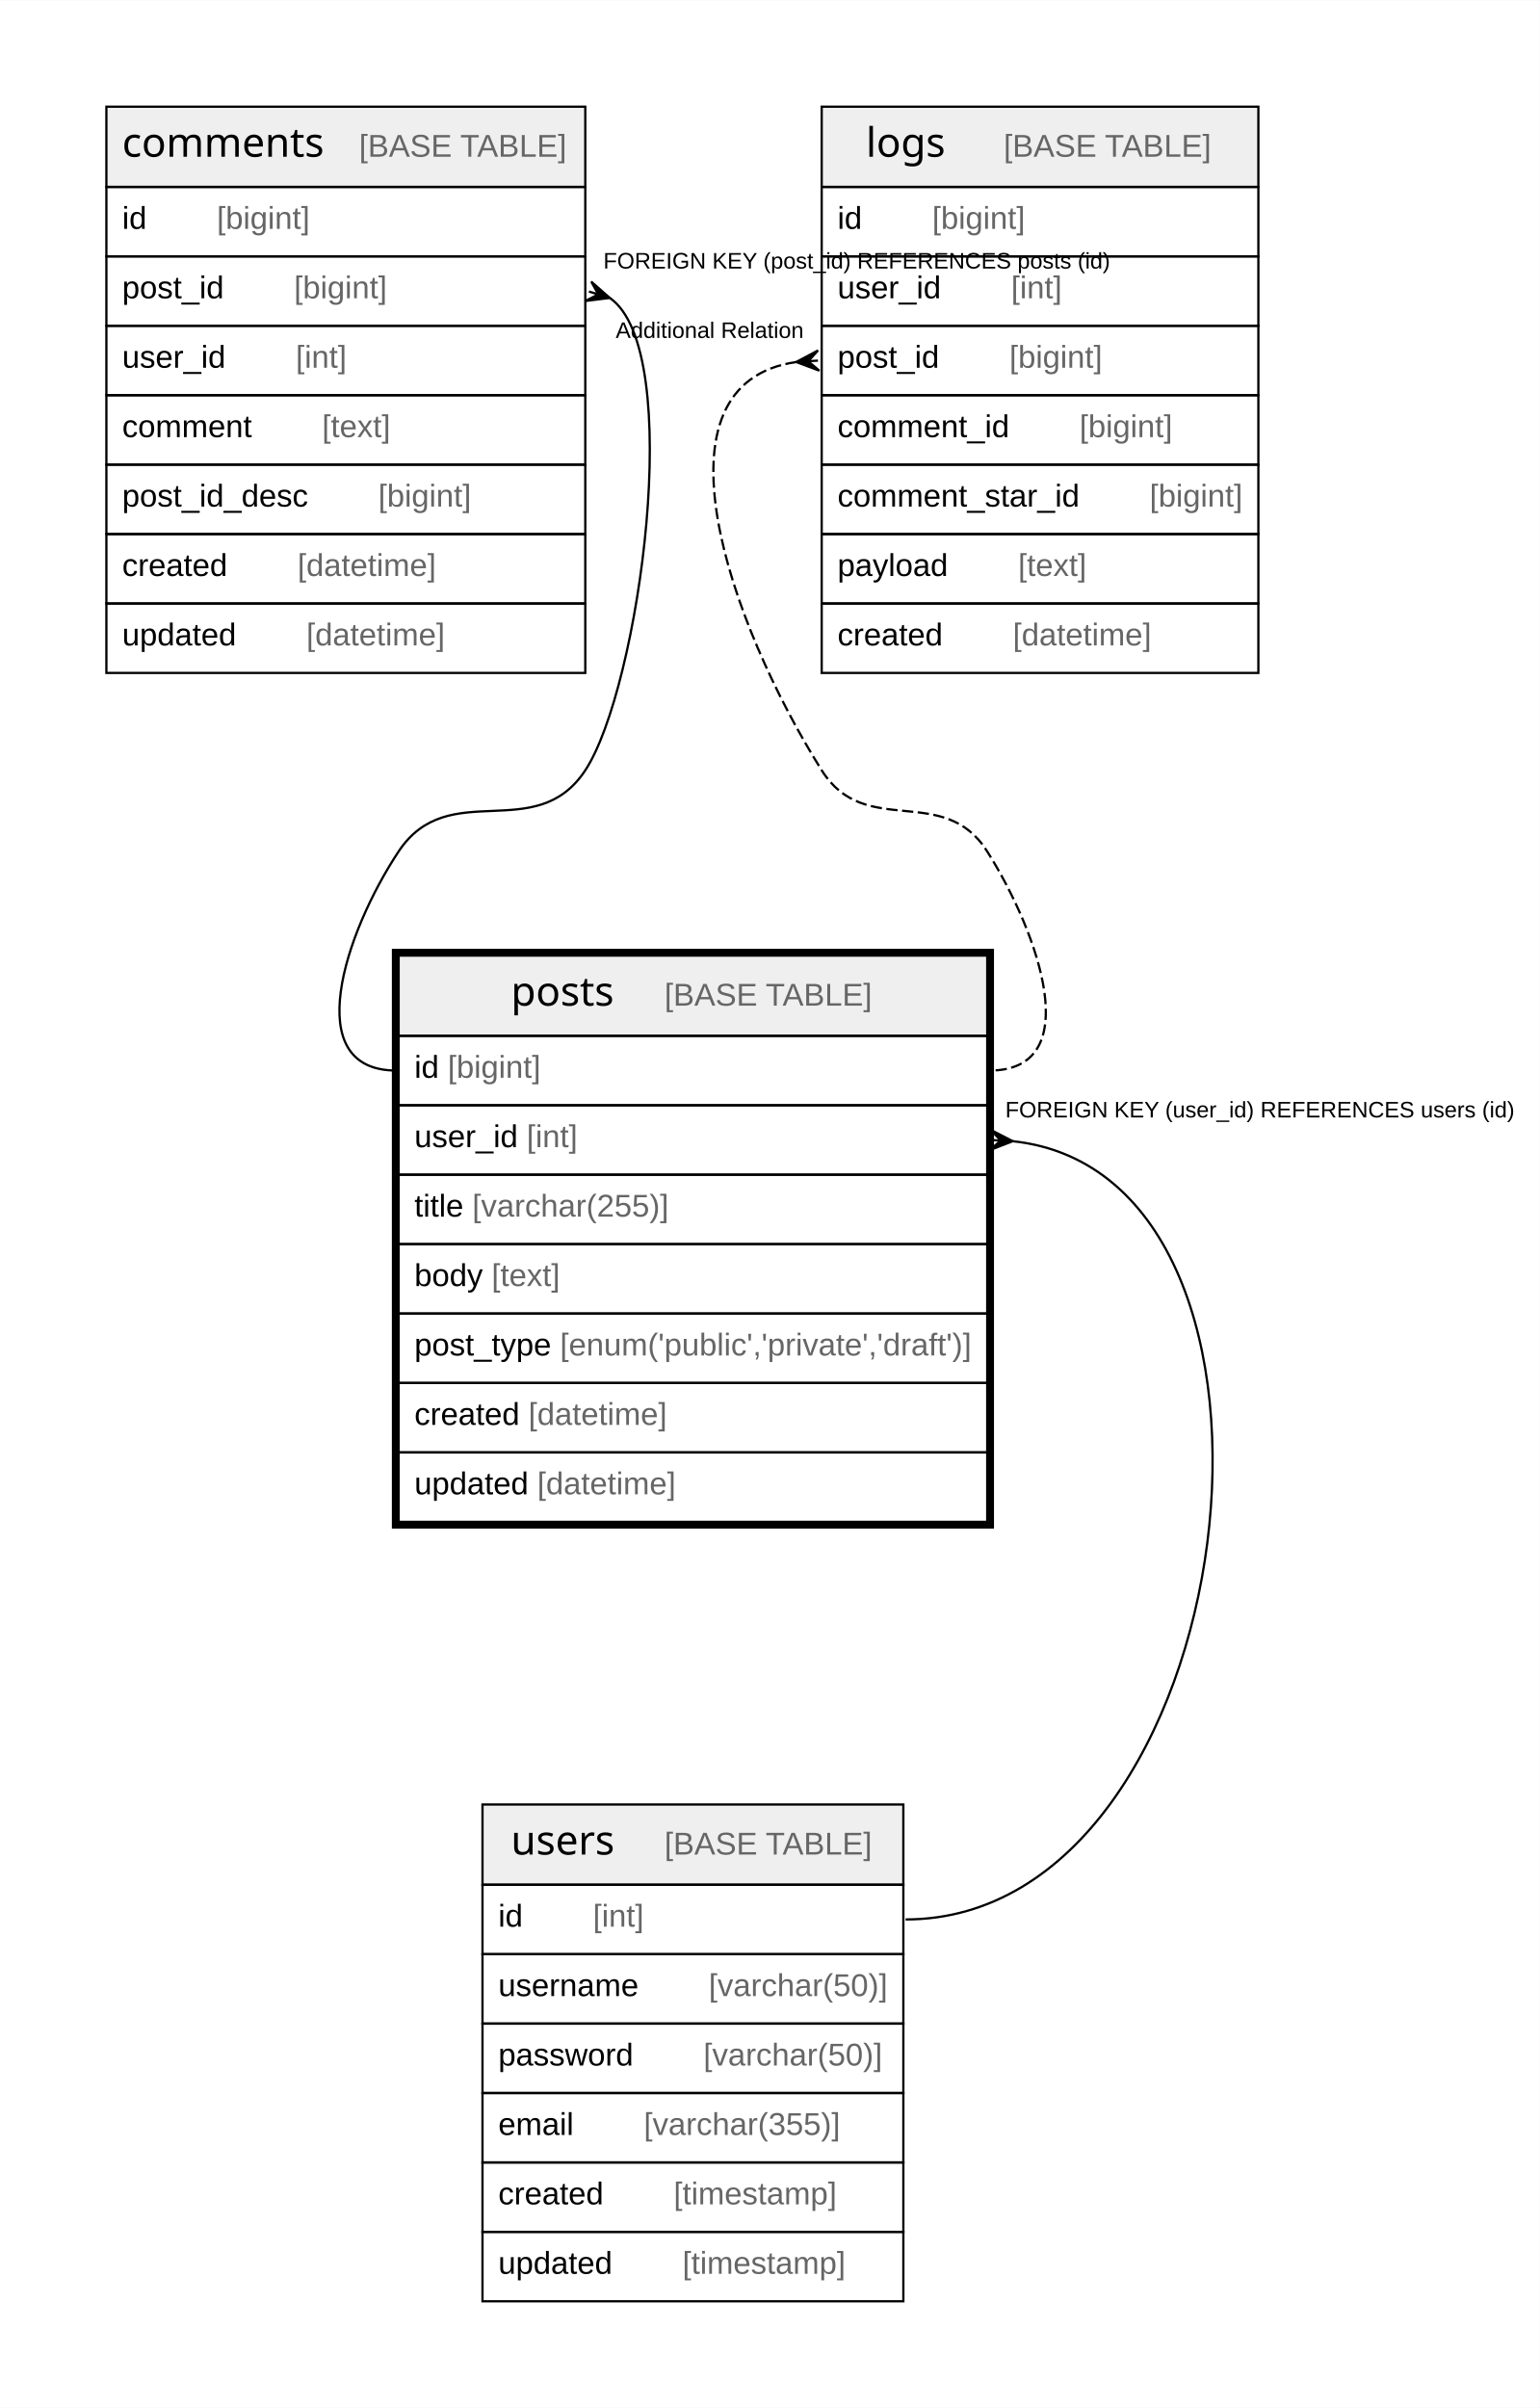
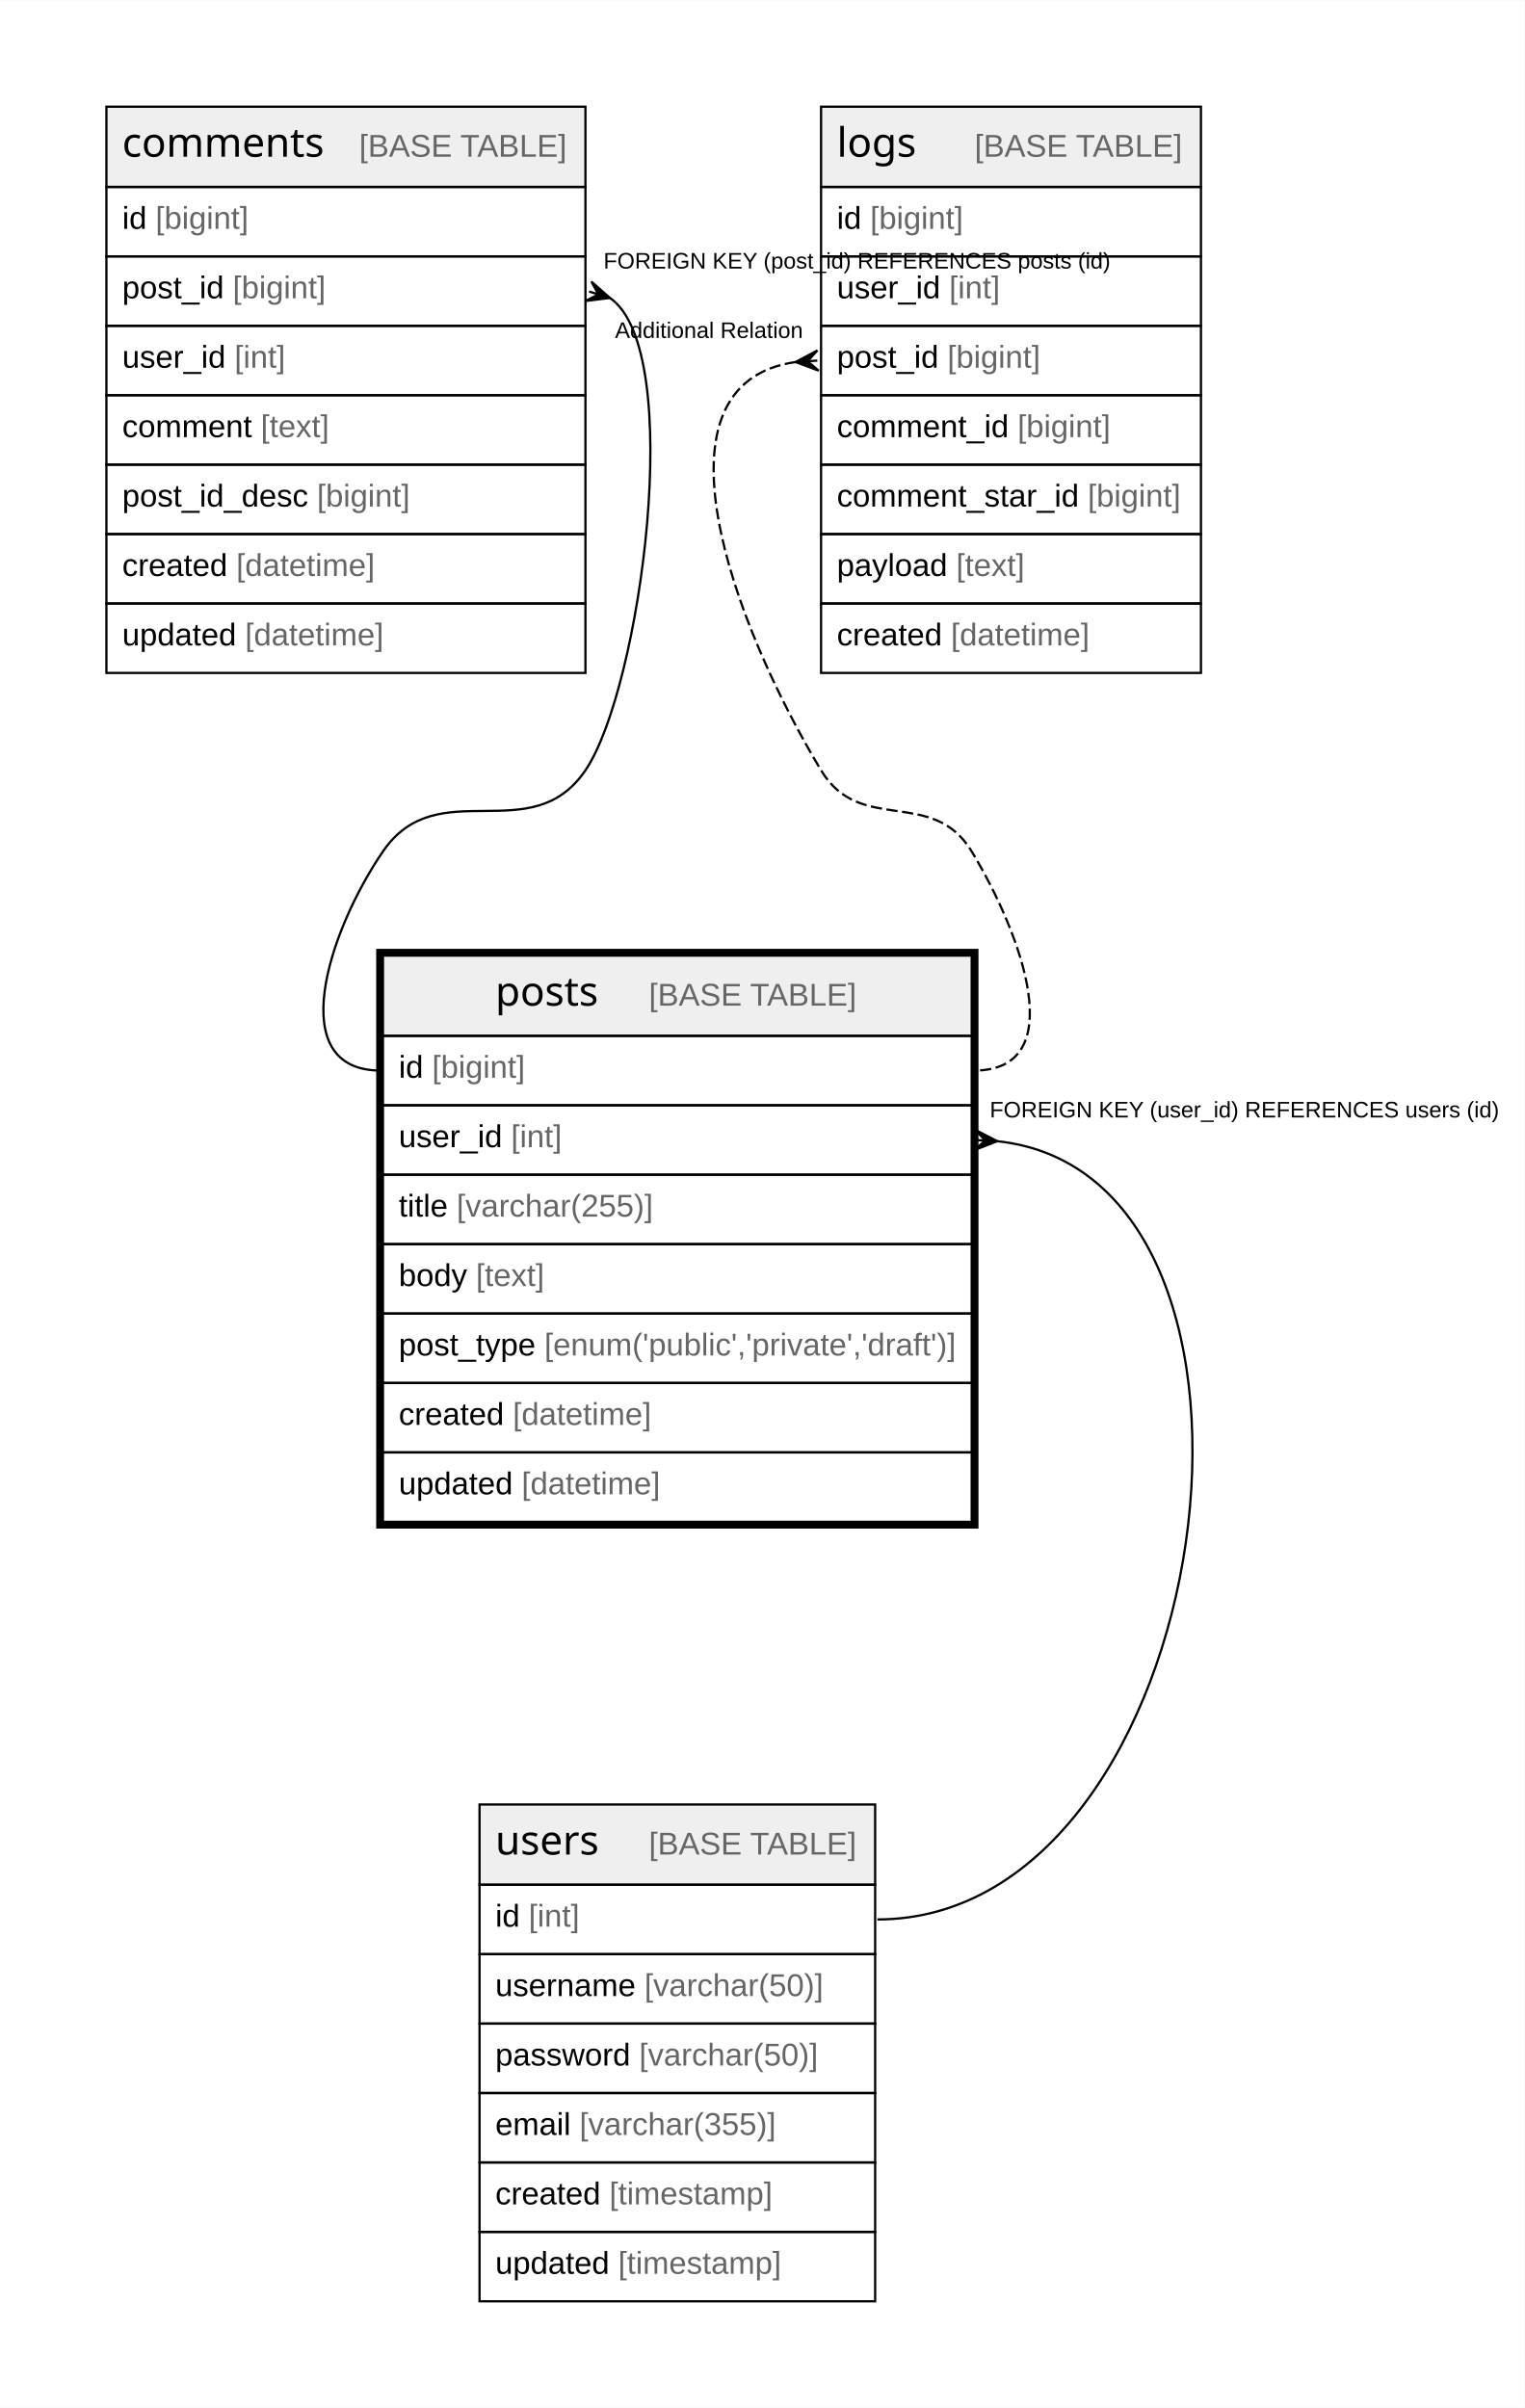
- <svg xmlns="http://www.w3.org/2000/svg" width="683pt" height="1068pt" viewBox="0.00 0.00 683.17 1068.00">
+ <svg xmlns="http://www.w3.org/2000/svg" width="676pt" height="1068pt" viewBox="0.00 0.00 676.17 1068.00">
  <g id="graph0" class="graph" transform="scale(1 1) rotate(0) translate(4 1064)">
-     <polygon fill="white" stroke="none" points="-4,4 -4,-1064 679.17,-1064 679.17,4 -4,4" />
+     <polygon fill="white" stroke="none" points="-4,4 -4,-1064 672.17,-1064 672.17,4 -4,4" />
    <g id="node1" class="node">
-       <polygon fill="#efefef" stroke="none" points="172.86,-604.6 172.86,-640.2 434.01,-640.2 434.01,-604.6 172.86,-604.6" />
-       <polygon fill="none" stroke="black" points="172.86,-604.6 172.86,-640.2 434.01,-640.2 434.01,-604.6 172.86,-604.6" />
-       <text text-anchor="start" x="222.69" y="-618" font-family="Arial Bold" font-size="18.00">posts</text>
-       <text text-anchor="start" x="259.7" y="-618" font-family="Arial" font-size="14.00">    </text>
-       <text text-anchor="start" x="290.82" y="-618" font-family="Arial" font-size="14.00" fill="#666666">[BASE TABLE]</text>
-       <polygon fill="none" stroke="black" points="172.86,-573.8 172.86,-604.6 434.01,-604.6 434.01,-573.8 172.86,-573.8" />
-       <text text-anchor="start" x="179.86" y="-586" font-family="Arial" font-size="14.00">id </text>
-       <text text-anchor="start" x="194.65" y="-586" font-family="Arial" font-size="14.00" fill="#666666">[bigint]</text>
-       <polygon fill="none" stroke="black" points="172.86,-543 172.86,-573.8 434.01,-573.8 434.01,-543 172.86,-543" />
-       <text text-anchor="start" x="179.86" y="-555.2" font-family="Arial" font-size="14.00">user_id </text>
-       <text text-anchor="start" x="229.67" y="-555.2" font-family="Arial" font-size="14.00" fill="#666666">[int]</text>
-       <polygon fill="none" stroke="black" points="172.86,-512.2 172.86,-543 434.01,-543 434.01,-512.2 172.86,-512.2" />
-       <text text-anchor="start" x="179.86" y="-524.4" font-family="Arial" font-size="14.00">title </text>
-       <text text-anchor="start" x="205.54" y="-524.4" font-family="Arial" font-size="14.00" fill="#666666">[varchar(255)]</text>
-       <polygon fill="none" stroke="black" points="172.86,-481.4 172.86,-512.2 434.01,-512.2 434.01,-481.4 172.86,-481.4" />
-       <text text-anchor="start" x="179.86" y="-493.6" font-family="Arial" font-size="14.00">body </text>
-       <text text-anchor="start" x="214.11" y="-493.6" font-family="Arial" font-size="14.00" fill="#666666">[text]</text>
-       <polygon fill="none" stroke="black" points="172.86,-450.6 172.86,-481.4 434.01,-481.4 434.01,-450.6 172.86,-450.6" />
-       <text text-anchor="start" x="179.86" y="-462.8" font-family="Arial" font-size="14.00">post_type </text>
-       <text text-anchor="start" x="244.46" y="-462.8" font-family="Arial" font-size="14.00" fill="#666666">[enum('public','private','draft')]</text>
-       <polygon fill="none" stroke="black" points="172.86,-419.8 172.86,-450.6 434.01,-450.6 434.01,-419.8 172.86,-419.8" />
-       <text text-anchor="start" x="179.86" y="-432" font-family="Arial" font-size="14.00">created </text>
-       <text text-anchor="start" x="230.45" y="-432" font-family="Arial" font-size="14.00" fill="#666666">[datetime]</text>
-       <polygon fill="none" stroke="black" points="172.86,-389 172.86,-419.8 434.01,-419.8 434.01,-389 172.86,-389" />
-       <text text-anchor="start" x="179.86" y="-401.2" font-family="Arial" font-size="14.00">updated </text>
-       <text text-anchor="start" x="234.36" y="-401.2" font-family="Arial" font-size="14.00" fill="#666666">[datetime]</text>
-       <polygon fill="none" stroke="black" stroke-width="3" points="171.36,-387.5 171.36,-641.7 435.51,-641.7 435.51,-387.5 171.36,-387.5" />
+       <polygon fill="#efefef" stroke="none" points="165.86,-604.6 165.86,-640.2 427.01,-640.2 427.01,-604.6 165.86,-604.6" />
+       <polygon fill="none" stroke="black" points="165.86,-604.6 165.86,-640.2 427.01,-640.2 427.01,-604.6 165.86,-604.6" />
+       <text text-anchor="start" x="215.69" y="-618" font-family="Arial Bold" font-size="18.00">posts</text>
+       <text text-anchor="start" x="252.7" y="-618" font-family="Arial" font-size="14.00">    </text>
+       <text text-anchor="start" x="283.82" y="-618" font-family="Arial" font-size="14.00" fill="#666666">[BASE TABLE]</text>
+       <polygon fill="none" stroke="black" points="165.86,-573.8 165.86,-604.6 427.01,-604.6 427.01,-573.8 165.86,-573.8" />
+       <text text-anchor="start" x="172.86" y="-586" font-family="Arial" font-size="14.00">id </text>
+       <text text-anchor="start" x="187.65" y="-586" font-family="Arial" font-size="14.00" fill="#666666">[bigint]</text>
+       <polygon fill="none" stroke="black" points="165.86,-543 165.86,-573.8 427.01,-573.8 427.01,-543 165.86,-543" />
+       <text text-anchor="start" x="172.86" y="-555.2" font-family="Arial" font-size="14.00">user_id </text>
+       <text text-anchor="start" x="222.67" y="-555.2" font-family="Arial" font-size="14.00" fill="#666666">[int]</text>
+       <polygon fill="none" stroke="black" points="165.86,-512.2 165.86,-543 427.01,-543 427.01,-512.2 165.86,-512.2" />
+       <text text-anchor="start" x="172.86" y="-524.4" font-family="Arial" font-size="14.00">title </text>
+       <text text-anchor="start" x="198.54" y="-524.4" font-family="Arial" font-size="14.00" fill="#666666">[varchar(255)]</text>
+       <polygon fill="none" stroke="black" points="165.86,-481.4 165.86,-512.2 427.01,-512.2 427.01,-481.4 165.86,-481.4" />
+       <text text-anchor="start" x="172.86" y="-493.6" font-family="Arial" font-size="14.00">body </text>
+       <text text-anchor="start" x="207.11" y="-493.6" font-family="Arial" font-size="14.00" fill="#666666">[text]</text>
+       <polygon fill="none" stroke="black" points="165.86,-450.6 165.86,-481.4 427.01,-481.4 427.01,-450.6 165.86,-450.6" />
+       <text text-anchor="start" x="172.86" y="-462.8" font-family="Arial" font-size="14.00">post_type </text>
+       <text text-anchor="start" x="237.46" y="-462.8" font-family="Arial" font-size="14.00" fill="#666666">[enum('public','private','draft')]</text>
+       <polygon fill="none" stroke="black" points="165.86,-419.8 165.86,-450.6 427.01,-450.6 427.01,-419.8 165.86,-419.8" />
+       <text text-anchor="start" x="172.86" y="-432" font-family="Arial" font-size="14.00">created </text>
+       <text text-anchor="start" x="223.45" y="-432" font-family="Arial" font-size="14.00" fill="#666666">[datetime]</text>
+       <polygon fill="none" stroke="black" points="165.86,-389 165.86,-419.8 427.01,-419.8 427.01,-389 165.86,-389" />
+       <text text-anchor="start" x="172.86" y="-401.2" font-family="Arial" font-size="14.00">updated </text>
+       <text text-anchor="start" x="227.36" y="-401.2" font-family="Arial" font-size="14.00" fill="#666666">[datetime]</text>
+       <polygon fill="none" stroke="black" stroke-width="3" points="164.36,-387.5 164.36,-641.7 428.51,-641.7 428.51,-387.5 164.36,-387.5" />
    </g>
    <g id="node4" class="node">
-       <polygon fill="#efefef" stroke="none" points="210.07,-228 210.07,-263.6 396.8,-263.6 396.8,-228 210.07,-228" />
-       <polygon fill="none" stroke="black" points="210.07,-228 210.07,-263.6 396.8,-263.6 396.8,-228 210.07,-228" />
-       <text text-anchor="start" x="222.7" y="-241.4" font-family="Arial Bold" font-size="18.00">users</text>
-       <text text-anchor="start" x="259.69" y="-241.4" font-family="Arial" font-size="14.00">    </text>
-       <text text-anchor="start" x="290.81" y="-241.4" font-family="Arial" font-size="14.00" fill="#666666">[BASE TABLE]</text>
-       <polygon fill="none" stroke="black" points="210.07,-197.2 210.07,-228 396.8,-228 396.8,-197.2 210.07,-197.2" />
-       <text text-anchor="start" x="217.07" y="-209.4" font-family="Arial" font-size="14.00">id    </text>
-       <text text-anchor="start" x="259.09" y="-209.4" font-family="Arial" font-size="14.00" fill="#666666">[int]</text>
-       <polygon fill="none" stroke="black" points="210.07,-166.4 210.07,-197.2 396.8,-197.2 396.8,-166.4 210.07,-166.4" />
-       <text text-anchor="start" x="217.07" y="-178.6" font-family="Arial" font-size="14.00">username    </text>
-       <text text-anchor="start" x="310.44" y="-178.6" font-family="Arial" font-size="14.00" fill="#666666">[varchar(50)]</text>
-       <polygon fill="none" stroke="black" points="210.07,-135.6 210.07,-166.4 396.8,-166.4 396.8,-135.6 210.07,-135.6" />
-       <text text-anchor="start" x="217.07" y="-147.8" font-family="Arial" font-size="14.00">password    </text>
-       <text text-anchor="start" x="308.11" y="-147.8" font-family="Arial" font-size="14.00" fill="#666666">[varchar(50)]</text>
-       <polygon fill="none" stroke="black" points="210.07,-104.8 210.07,-135.6 396.8,-135.6 396.8,-104.8 210.07,-104.8" />
-       <text text-anchor="start" x="217.07" y="-117" font-family="Arial" font-size="14.00">email    </text>
-       <text text-anchor="start" x="281.64" y="-117" font-family="Arial" font-size="14.00" fill="#666666">[varchar(355)]</text>
-       <polygon fill="none" stroke="black" points="210.07,-74 210.07,-104.8 396.8,-104.8 396.8,-74 210.07,-74" />
-       <text text-anchor="start" x="217.07" y="-86.2" font-family="Arial" font-size="14.00">created    </text>
-       <text text-anchor="start" x="294.89" y="-86.2" font-family="Arial" font-size="14.00" fill="#666666">[timestamp]</text>
-       <polygon fill="none" stroke="black" points="210.07,-43.2 210.07,-74 396.8,-74 396.8,-43.2 210.07,-43.2" />
-       <text text-anchor="start" x="217.07" y="-55.4" font-family="Arial" font-size="14.00">updated    </text>
-       <text text-anchor="start" x="298.8" y="-55.4" font-family="Arial" font-size="14.00" fill="#666666">[timestamp]</text>
+       <polygon fill="#efefef" stroke="none" points="208.7,-228 208.7,-263.6 384.18,-263.6 384.18,-228 208.7,-228" />
+       <polygon fill="none" stroke="black" points="208.7,-228 208.7,-263.6 384.18,-263.6 384.18,-228 208.7,-228" />
+       <text text-anchor="start" x="215.7" y="-241.4" font-family="Arial Bold" font-size="18.00">users</text>
+       <text text-anchor="start" x="252.69" y="-241.4" font-family="Arial" font-size="14.00">    </text>
+       <text text-anchor="start" x="283.81" y="-241.4" font-family="Arial" font-size="14.00" fill="#666666">[BASE TABLE]</text>
+       <polygon fill="none" stroke="black" points="208.7,-197.2 208.7,-228 384.18,-228 384.18,-197.2 208.7,-197.2" />
+       <text text-anchor="start" x="215.7" y="-209.4" font-family="Arial" font-size="14.00">id </text>
+       <text text-anchor="start" x="230.48" y="-209.4" font-family="Arial" font-size="14.00" fill="#666666">[int]</text>
+       <polygon fill="none" stroke="black" points="208.7,-166.4 208.7,-197.2 384.18,-197.2 384.18,-166.4 208.7,-166.4" />
+       <text text-anchor="start" x="215.7" y="-178.6" font-family="Arial" font-size="14.00">username </text>
+       <text text-anchor="start" x="281.84" y="-178.6" font-family="Arial" font-size="14.00" fill="#666666">[varchar(50)]</text>
+       <polygon fill="none" stroke="black" points="208.7,-135.6 208.7,-166.4 384.18,-166.4 384.18,-135.6 208.7,-135.6" />
+       <text text-anchor="start" x="215.7" y="-147.8" font-family="Arial" font-size="14.00">password </text>
+       <text text-anchor="start" x="279.5" y="-147.8" font-family="Arial" font-size="14.00" fill="#666666">[varchar(50)]</text>
+       <polygon fill="none" stroke="black" points="208.7,-104.8 208.7,-135.6 384.18,-135.6 384.18,-104.8 208.7,-104.8" />
+       <text text-anchor="start" x="215.7" y="-117" font-family="Arial" font-size="14.00">email </text>
+       <text text-anchor="start" x="253.04" y="-117" font-family="Arial" font-size="14.00" fill="#666666">[varchar(355)]</text>
+       <polygon fill="none" stroke="black" points="208.7,-74 208.7,-104.8 384.18,-104.8 384.18,-74 208.7,-74" />
+       <text text-anchor="start" x="215.7" y="-86.2" font-family="Arial" font-size="14.00">created </text>
+       <text text-anchor="start" x="266.28" y="-86.2" font-family="Arial" font-size="14.00" fill="#666666">[timestamp]</text>
+       <polygon fill="none" stroke="black" points="208.7,-43.2 208.7,-74 384.18,-74 384.18,-43.2 208.7,-43.2" />
+       <text text-anchor="start" x="215.7" y="-55.4" font-family="Arial" font-size="14.00">updated </text>
+       <text text-anchor="start" x="270.19" y="-55.4" font-family="Arial" font-size="14.00" fill="#666666">[timestamp]</text>
    </g>
    <g id="edge3" class="edge">
-       <path fill="none" stroke="black" d="M445.14,-557.88C587.86,-543.04 548.91,-212.6 397.8,-212.6" />
-       <polygon fill="black" stroke="black" points="445.34,-557.87 435.12,-553.89 440.01,-558.15 435.68,-558.37 435.68,-558.37 435.68,-558.37 440.01,-558.15 435.58,-562.88 445.34,-557.87" />
-       <text text-anchor="start" x="442.01" y="-568.4" font-family="Arial" font-size="10.00">FOREIGN KEY (user_id) REFERENCES users (id)</text>
+       <path fill="none" stroke="black" d="M438.15,-557.88C580.9,-543.04 536.56,-212.6 385.18,-212.6" />
+       <polygon fill="black" stroke="black" points="438.34,-557.88 428.12,-553.89 433.01,-558.15 428.68,-558.37 428.68,-558.37 428.68,-558.37 433.01,-558.15 428.58,-562.88 438.34,-557.88" />
+       <text text-anchor="start" x="435.01" y="-568.4" font-family="Arial" font-size="10.00">FOREIGN KEY (user_id) REFERENCES users (id)</text>
    </g>
    <g id="node2" class="node">
      <polygon fill="#efefef" stroke="none" points="43.2,-981.2 43.2,-1016.8 255.68,-1016.8 255.68,-981.2 43.2,-981.2" />
      <polygon fill="none" stroke="black" points="43.2,-981.2 43.2,-1016.8 255.68,-1016.8 255.68,-981.2 43.2,-981.2" />
      <text text-anchor="start" x="50.2" y="-994.6" font-family="Arial Bold" font-size="18.00">comments</text>
      <text text-anchor="start" x="124.19" y="-994.6" font-family="Arial" font-size="14.00">    </text>
      <text text-anchor="start" x="155.3" y="-994.6" font-family="Arial" font-size="14.00" fill="#666666">[BASE TABLE]</text>
      <polygon fill="none" stroke="black" points="43.2,-950.4 43.2,-981.2 255.68,-981.2 255.68,-950.4 43.2,-950.4" />
-       <text text-anchor="start" x="50.2" y="-962.6" font-family="Arial" font-size="14.00">id    </text>
-       <text text-anchor="start" x="92.21" y="-962.6" font-family="Arial" font-size="14.00" fill="#666666">[bigint]</text>
+       <text text-anchor="start" x="50.2" y="-962.6" font-family="Arial" font-size="14.00">id </text>
+       <text text-anchor="start" x="64.99" y="-962.6" font-family="Arial" font-size="14.00" fill="#666666">[bigint]</text>
      <polygon fill="none" stroke="black" points="43.2,-919.6 43.2,-950.4 255.68,-950.4 255.68,-919.6 43.2,-919.6" />
-       <text text-anchor="start" x="50.2" y="-931.8" font-family="Arial" font-size="14.00">post_id    </text>
-       <text text-anchor="start" x="126.46" y="-931.8" font-family="Arial" font-size="14.00" fill="#666666">[bigint]</text>
+       <text text-anchor="start" x="50.2" y="-931.8" font-family="Arial" font-size="14.00">post_id </text>
+       <text text-anchor="start" x="99.23" y="-931.8" font-family="Arial" font-size="14.00" fill="#666666">[bigint]</text>
      <polygon fill="none" stroke="black" points="43.2,-888.8 43.2,-919.6 255.68,-919.6 255.68,-888.8 43.2,-888.8" />
-       <text text-anchor="start" x="50.2" y="-901" font-family="Arial" font-size="14.00">user_id    </text>
-       <text text-anchor="start" x="127.23" y="-901" font-family="Arial" font-size="14.00" fill="#666666">[int]</text>
+       <text text-anchor="start" x="50.2" y="-901" font-family="Arial" font-size="14.00">user_id </text>
+       <text text-anchor="start" x="100.01" y="-901" font-family="Arial" font-size="14.00" fill="#666666">[int]</text>
      <polygon fill="none" stroke="black" points="43.2,-858 43.2,-888.8 255.68,-888.8 255.68,-858 43.2,-858" />
-       <text text-anchor="start" x="50.2" y="-870.2" font-family="Arial" font-size="14.00">comment    </text>
-       <text text-anchor="start" x="138.89" y="-870.2" font-family="Arial" font-size="14.00" fill="#666666">[text]</text>
+       <text text-anchor="start" x="50.2" y="-870.2" font-family="Arial" font-size="14.00">comment </text>
+       <text text-anchor="start" x="111.66" y="-870.2" font-family="Arial" font-size="14.00" fill="#666666">[text]</text>
      <polygon fill="none" stroke="black" points="43.2,-827.2 43.2,-858 255.68,-858 255.68,-827.2 43.2,-827.2" />
-       <text text-anchor="start" x="50.2" y="-839.4" font-family="Arial" font-size="14.00">post_id_desc    </text>
-       <text text-anchor="start" x="163.82" y="-839.4" font-family="Arial" font-size="14.00" fill="#666666">[bigint]</text>
+       <text text-anchor="start" x="50.2" y="-839.4" font-family="Arial" font-size="14.00">post_id_desc </text>
+       <text text-anchor="start" x="136.59" y="-839.4" font-family="Arial" font-size="14.00" fill="#666666">[bigint]</text>
      <polygon fill="none" stroke="black" points="43.2,-796.4 43.2,-827.2 255.68,-827.2 255.68,-796.4 43.2,-796.4" />
-       <text text-anchor="start" x="50.2" y="-808.6" font-family="Arial" font-size="14.00">created    </text>
-       <text text-anchor="start" x="128.01" y="-808.6" font-family="Arial" font-size="14.00" fill="#666666">[datetime]</text>
+       <text text-anchor="start" x="50.2" y="-808.6" font-family="Arial" font-size="14.00">created </text>
+       <text text-anchor="start" x="100.79" y="-808.6" font-family="Arial" font-size="14.00" fill="#666666">[datetime]</text>
      <polygon fill="none" stroke="black" points="43.2,-765.6 43.2,-796.4 255.68,-796.4 255.68,-765.6 43.2,-765.6" />
-       <text text-anchor="start" x="50.2" y="-777.8" font-family="Arial" font-size="14.00">updated    </text>
-       <text text-anchor="start" x="131.92" y="-777.8" font-family="Arial" font-size="14.00" fill="#666666">[datetime]</text>
+       <text text-anchor="start" x="50.2" y="-777.8" font-family="Arial" font-size="14.00">updated </text>
+       <text text-anchor="start" x="104.7" y="-777.8" font-family="Arial" font-size="14.00" fill="#666666">[datetime]</text>
    </g>
    <g id="edge1" class="edge">
-       <path fill="none" stroke="black" d="M266.51,-931.98C300.42,-908.76 279.64,-758.77 255.68,-722.4 233.59,-688.89 195.04,-719.85 172.86,-686.4 148.99,-650.39 128.66,-589.2 171.86,-589.2" />
+       <path fill="none" stroke="black" d="M266.52,-931.97C300.5,-908.71 280.17,-758.42 255.68,-722.4 231.49,-686.84 190.14,-721.89 165.86,-686.4 141.47,-650.74 121.66,-589.2 164.86,-589.2" />
      <polygon fill="black" stroke="black" points="266.55,-931.96 255.67,-930.6 261.45,-933.53 257.31,-934.8 257.31,-934.8 257.31,-934.8 261.45,-933.53 258.32,-939.2 266.55,-931.96" />
      <text text-anchor="start" x="263.68" y="-945" font-family="Arial" font-size="10.00">FOREIGN KEY (post_id) REFERENCES posts (id)</text>
    </g>
    <g id="node3" class="node">
-       <polygon fill="#efefef" stroke="none" points="360.57,-981.2 360.57,-1016.8 554.31,-1016.8 554.31,-981.2 360.57,-981.2" />
-       <polygon fill="none" stroke="black" points="360.57,-981.2 360.57,-1016.8 554.31,-1016.8 554.31,-981.2 360.57,-981.2" />
-       <text text-anchor="start" x="380.19" y="-994.6" font-family="Arial Bold" font-size="18.00">logs</text>
-       <text text-anchor="start" x="410.2" y="-994.6" font-family="Arial" font-size="14.00">    </text>
-       <text text-anchor="start" x="441.31" y="-994.6" font-family="Arial" font-size="14.00" fill="#666666">[BASE TABLE]</text>
-       <polygon fill="none" stroke="black" points="360.57,-950.4 360.57,-981.2 554.31,-981.2 554.31,-950.4 360.57,-950.4" />
-       <text text-anchor="start" x="367.57" y="-962.6" font-family="Arial" font-size="14.00">id    </text>
-       <text text-anchor="start" x="409.58" y="-962.6" font-family="Arial" font-size="14.00" fill="#666666">[bigint]</text>
-       <polygon fill="none" stroke="black" points="360.57,-919.6 360.57,-950.4 554.31,-950.4 554.31,-919.6 360.57,-919.6" />
-       <text text-anchor="start" x="367.57" y="-931.8" font-family="Arial" font-size="14.00">user_id    </text>
-       <text text-anchor="start" x="444.6" y="-931.8" font-family="Arial" font-size="14.00" fill="#666666">[int]</text>
-       <polygon fill="none" stroke="black" points="360.57,-888.8 360.57,-919.6 554.31,-919.6 554.31,-888.8 360.57,-888.8" />
-       <text text-anchor="start" x="367.57" y="-901" font-family="Arial" font-size="14.00">post_id    </text>
-       <text text-anchor="start" x="443.83" y="-901" font-family="Arial" font-size="14.00" fill="#666666">[bigint]</text>
-       <polygon fill="none" stroke="black" points="360.57,-858 360.57,-888.8 554.31,-888.8 554.31,-858 360.57,-858" />
-       <text text-anchor="start" x="367.57" y="-870.2" font-family="Arial" font-size="14.00">comment_id    </text>
-       <text text-anchor="start" x="474.94" y="-870.2" font-family="Arial" font-size="14.00" fill="#666666">[bigint]</text>
-       <polygon fill="none" stroke="black" points="360.57,-827.2 360.57,-858 554.31,-858 554.31,-827.2 360.57,-827.2" />
-       <text text-anchor="start" x="367.57" y="-839.4" font-family="Arial" font-size="14.00">comment_star_id    </text>
-       <text text-anchor="start" x="506.06" y="-839.4" font-family="Arial" font-size="14.00" fill="#666666">[bigint]</text>
-       <polygon fill="none" stroke="black" points="360.57,-796.4 360.57,-827.2 554.31,-827.2 554.31,-796.4 360.57,-796.4" />
-       <text text-anchor="start" x="367.57" y="-808.6" font-family="Arial" font-size="14.00">payload    </text>
-       <text text-anchor="start" x="447.72" y="-808.6" font-family="Arial" font-size="14.00" fill="#666666">[text]</text>
-       <polygon fill="none" stroke="black" points="360.57,-765.6 360.57,-796.4 554.31,-796.4 554.31,-765.6 360.57,-765.6" />
-       <text text-anchor="start" x="367.57" y="-777.8" font-family="Arial" font-size="14.00">created    </text>
-       <text text-anchor="start" x="445.38" y="-777.8" font-family="Arial" font-size="14.00" fill="#666666">[datetime]</text>
+       <polygon fill="#efefef" stroke="none" points="360.19,-981.2 360.19,-1016.8 528.69,-1016.8 528.69,-981.2 360.19,-981.2" />
+       <polygon fill="none" stroke="black" points="360.19,-981.2 360.19,-1016.8 528.69,-1016.8 528.69,-981.2 360.19,-981.2" />
+       <text text-anchor="start" x="367.19" y="-994.6" font-family="Arial Bold" font-size="18.00">logs</text>
+       <text text-anchor="start" x="397.2" y="-994.6" font-family="Arial" font-size="14.00">    </text>
+       <text text-anchor="start" x="428.31" y="-994.6" font-family="Arial" font-size="14.00" fill="#666666">[BASE TABLE]</text>
+       <polygon fill="none" stroke="black" points="360.19,-950.4 360.19,-981.2 528.69,-981.2 528.69,-950.4 360.19,-950.4" />
+       <text text-anchor="start" x="367.19" y="-962.6" font-family="Arial" font-size="14.00">id </text>
+       <text text-anchor="start" x="381.98" y="-962.6" font-family="Arial" font-size="14.00" fill="#666666">[bigint]</text>
+       <polygon fill="none" stroke="black" points="360.19,-919.6 360.19,-950.4 528.69,-950.4 528.69,-919.6 360.19,-919.6" />
+       <text text-anchor="start" x="367.19" y="-931.8" font-family="Arial" font-size="14.00">user_id </text>
+       <text text-anchor="start" x="417" y="-931.8" font-family="Arial" font-size="14.00" fill="#666666">[int]</text>
+       <polygon fill="none" stroke="black" points="360.19,-888.8 360.19,-919.6 528.69,-919.6 528.69,-888.8 360.19,-888.8" />
+       <text text-anchor="start" x="367.19" y="-901" font-family="Arial" font-size="14.00">post_id </text>
+       <text text-anchor="start" x="416.22" y="-901" font-family="Arial" font-size="14.00" fill="#666666">[bigint]</text>
+       <polygon fill="none" stroke="black" points="360.19,-858 360.19,-888.8 528.69,-888.8 528.69,-858 360.19,-858" />
+       <text text-anchor="start" x="367.19" y="-870.2" font-family="Arial" font-size="14.00">comment_id </text>
+       <text text-anchor="start" x="447.33" y="-870.2" font-family="Arial" font-size="14.00" fill="#666666">[bigint]</text>
+       <polygon fill="none" stroke="black" points="360.19,-827.2 360.19,-858 528.69,-858 528.69,-827.2 360.19,-827.2" />
+       <text text-anchor="start" x="367.19" y="-839.4" font-family="Arial" font-size="14.00">comment_star_id </text>
+       <text text-anchor="start" x="478.46" y="-839.4" font-family="Arial" font-size="14.00" fill="#666666">[bigint]</text>
+       <polygon fill="none" stroke="black" points="360.19,-796.4 360.19,-827.2 528.69,-827.2 528.69,-796.4 360.19,-796.4" />
+       <text text-anchor="start" x="367.19" y="-808.6" font-family="Arial" font-size="14.00">payload </text>
+       <text text-anchor="start" x="420.12" y="-808.6" font-family="Arial" font-size="14.00" fill="#666666">[text]</text>
+       <polygon fill="none" stroke="black" points="360.19,-765.6 360.19,-796.4 528.69,-796.4 528.69,-765.6 360.19,-765.6" />
+       <text text-anchor="start" x="367.19" y="-777.8" font-family="Arial" font-size="14.00">created </text>
+       <text text-anchor="start" x="417.78" y="-777.8" font-family="Arial" font-size="14.00" fill="#666666">[datetime]</text>
    </g>
    <g id="edge2" class="edge">
-       <path fill="none" stroke="black" stroke-dasharray="5,2" d="M349.39,-903.53C282.26,-894.11 319.55,-787.77 360.57,-722.4 379.89,-691.6 414.62,-717.15 434.01,-686.4 457.06,-649.86 478.22,-589.2 435.01,-589.2" />
-       <polygon fill="black" stroke="black" points="349.25,-903.52 358.94,-908.67 354.58,-903.87 358.9,-904.16 358.9,-904.16 358.9,-904.16 354.58,-903.87 359.53,-899.69 349.25,-903.52" />
-       <text text-anchor="start" x="269.18" y="-914.2" font-family="Arial" font-size="10.00">Additional Relation</text>
+       <path fill="none" stroke="black" stroke-dasharray="5,2" d="M349.02,-903.53C282,-894.18 320.44,-788.55 360.19,-722.4 377.57,-693.48 409.57,-715.27 427.01,-686.4 449.35,-649.42 471.22,-589.2 428.01,-589.2" />
+       <polygon fill="black" stroke="black" points="348.88,-903.52 358.56,-908.67 354.2,-903.87 358.52,-904.16 358.52,-904.16 358.52,-904.16 354.2,-903.87 359.15,-899.69 348.88,-903.52" />
+       <text text-anchor="start" x="268.8" y="-914.2" font-family="Arial" font-size="10.00">Additional Relation</text>
    </g>
  </g>
</svg>
